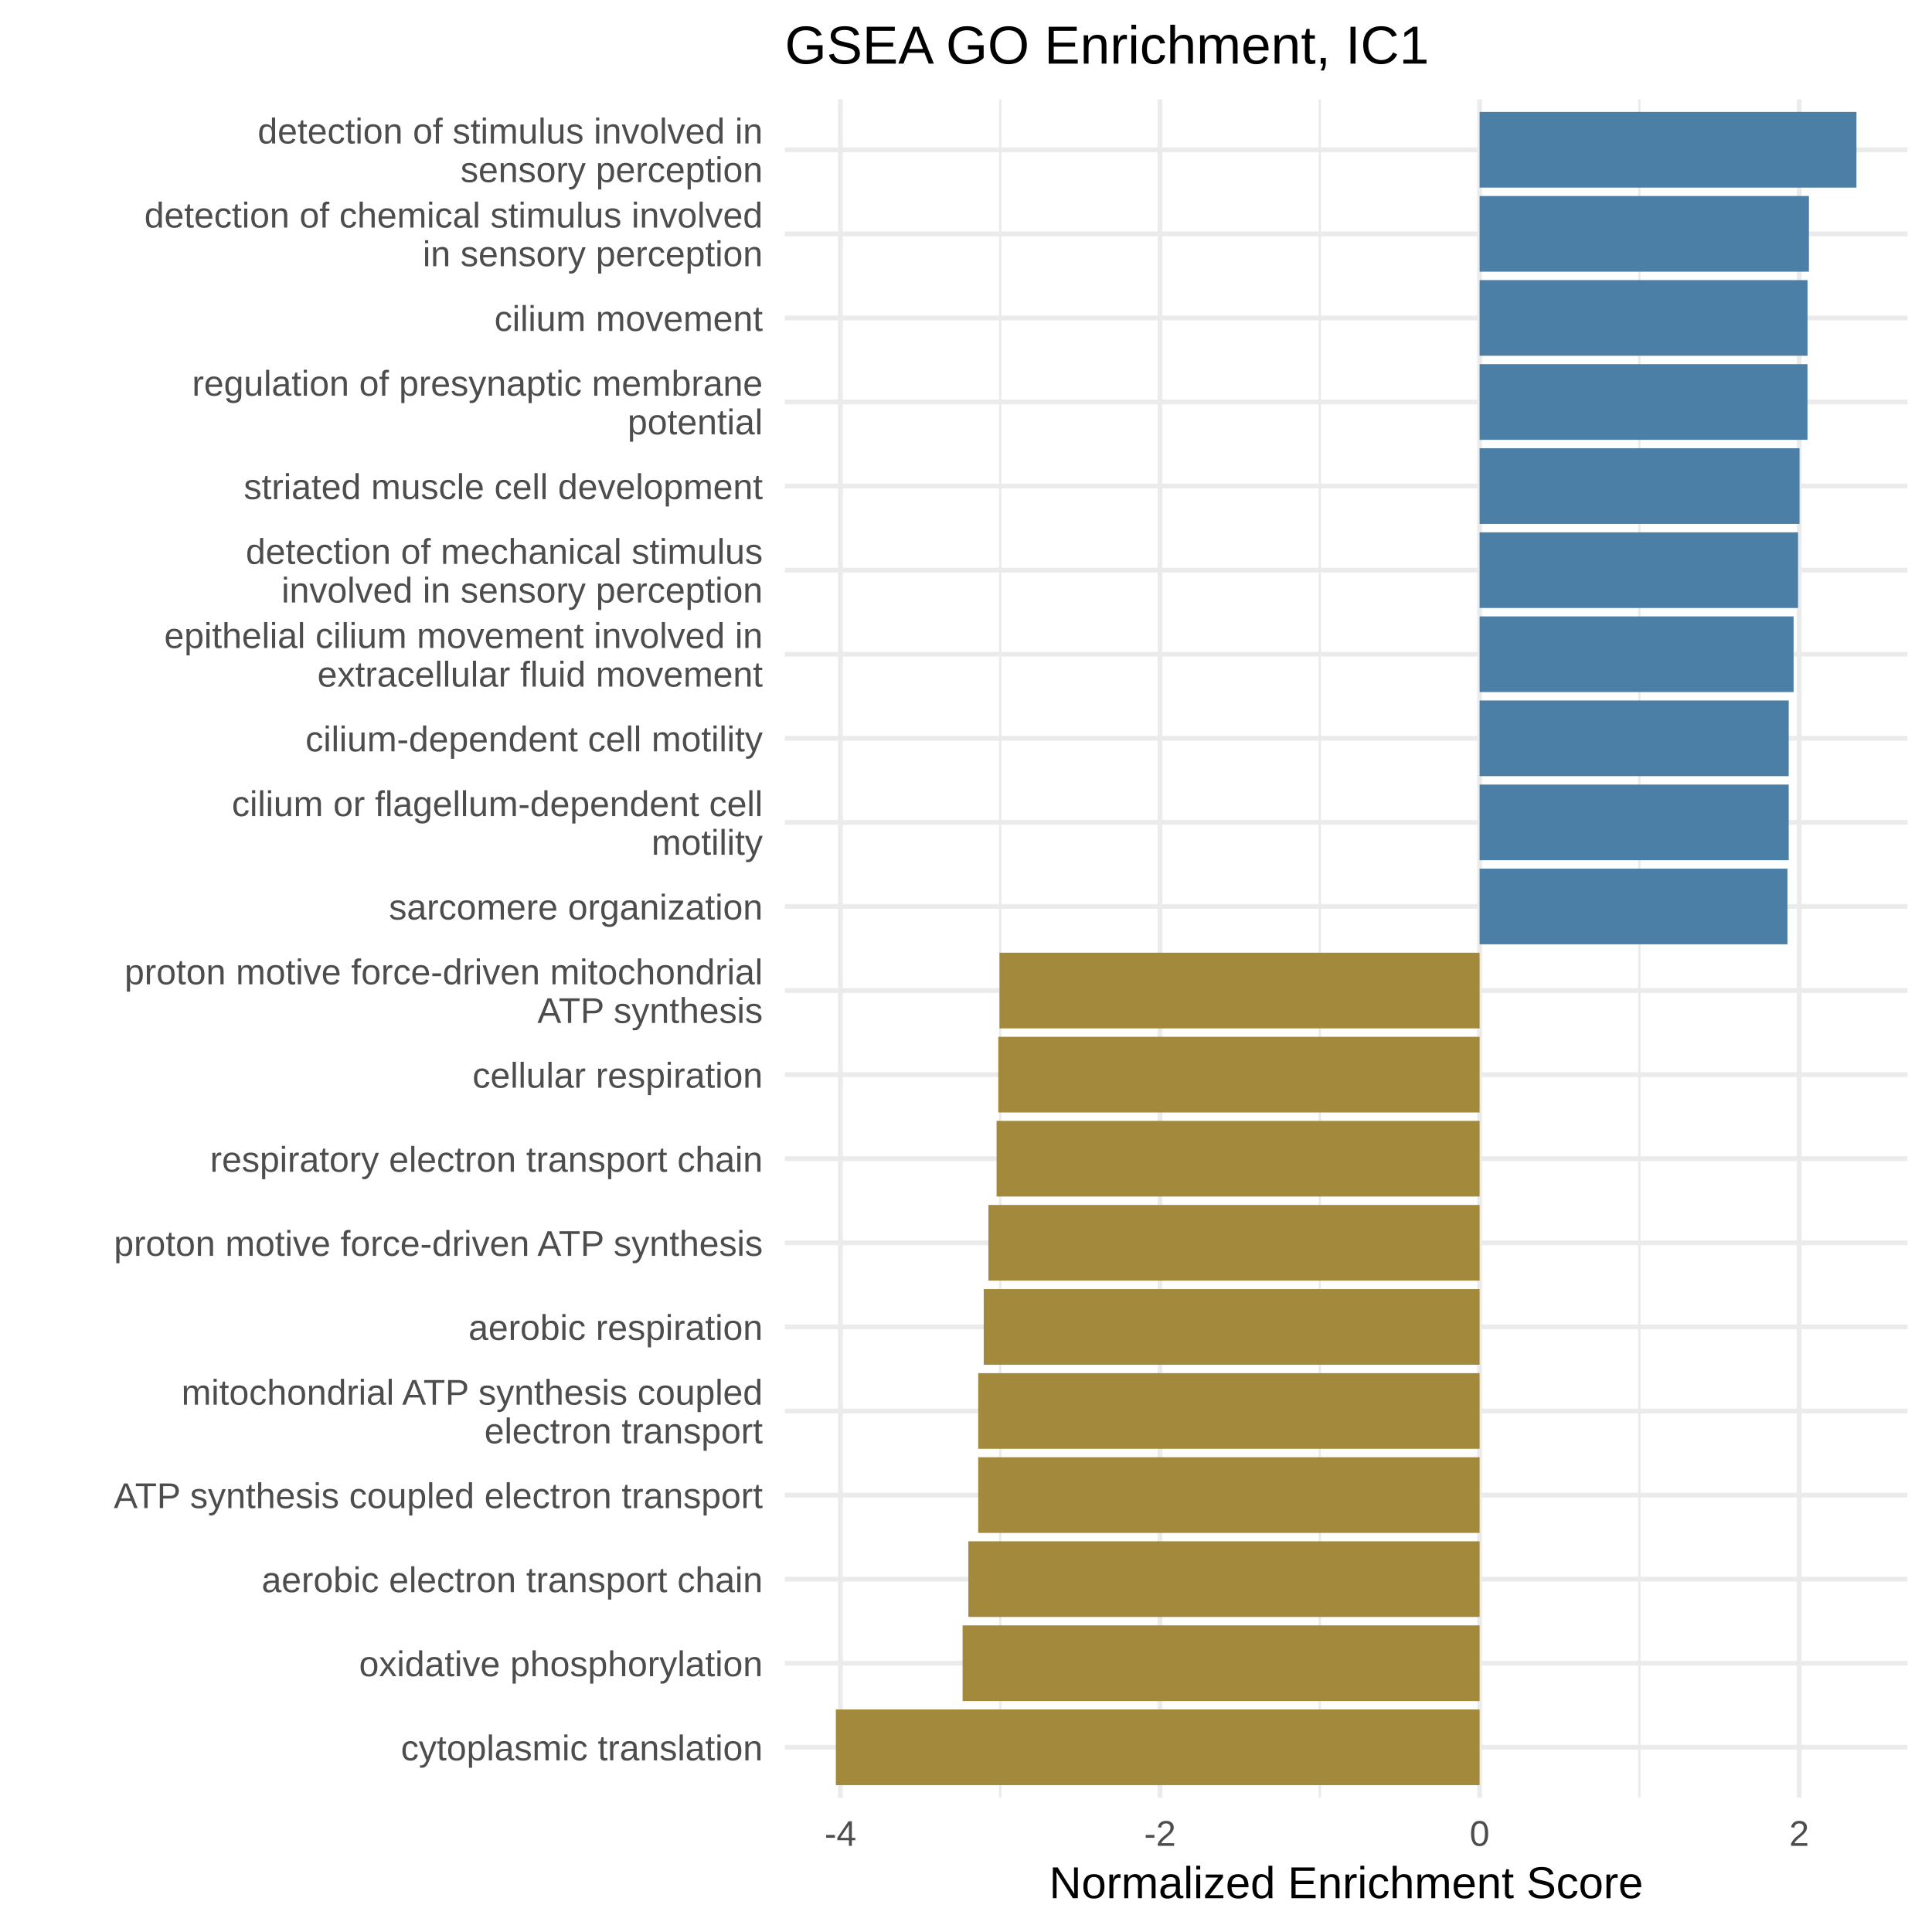
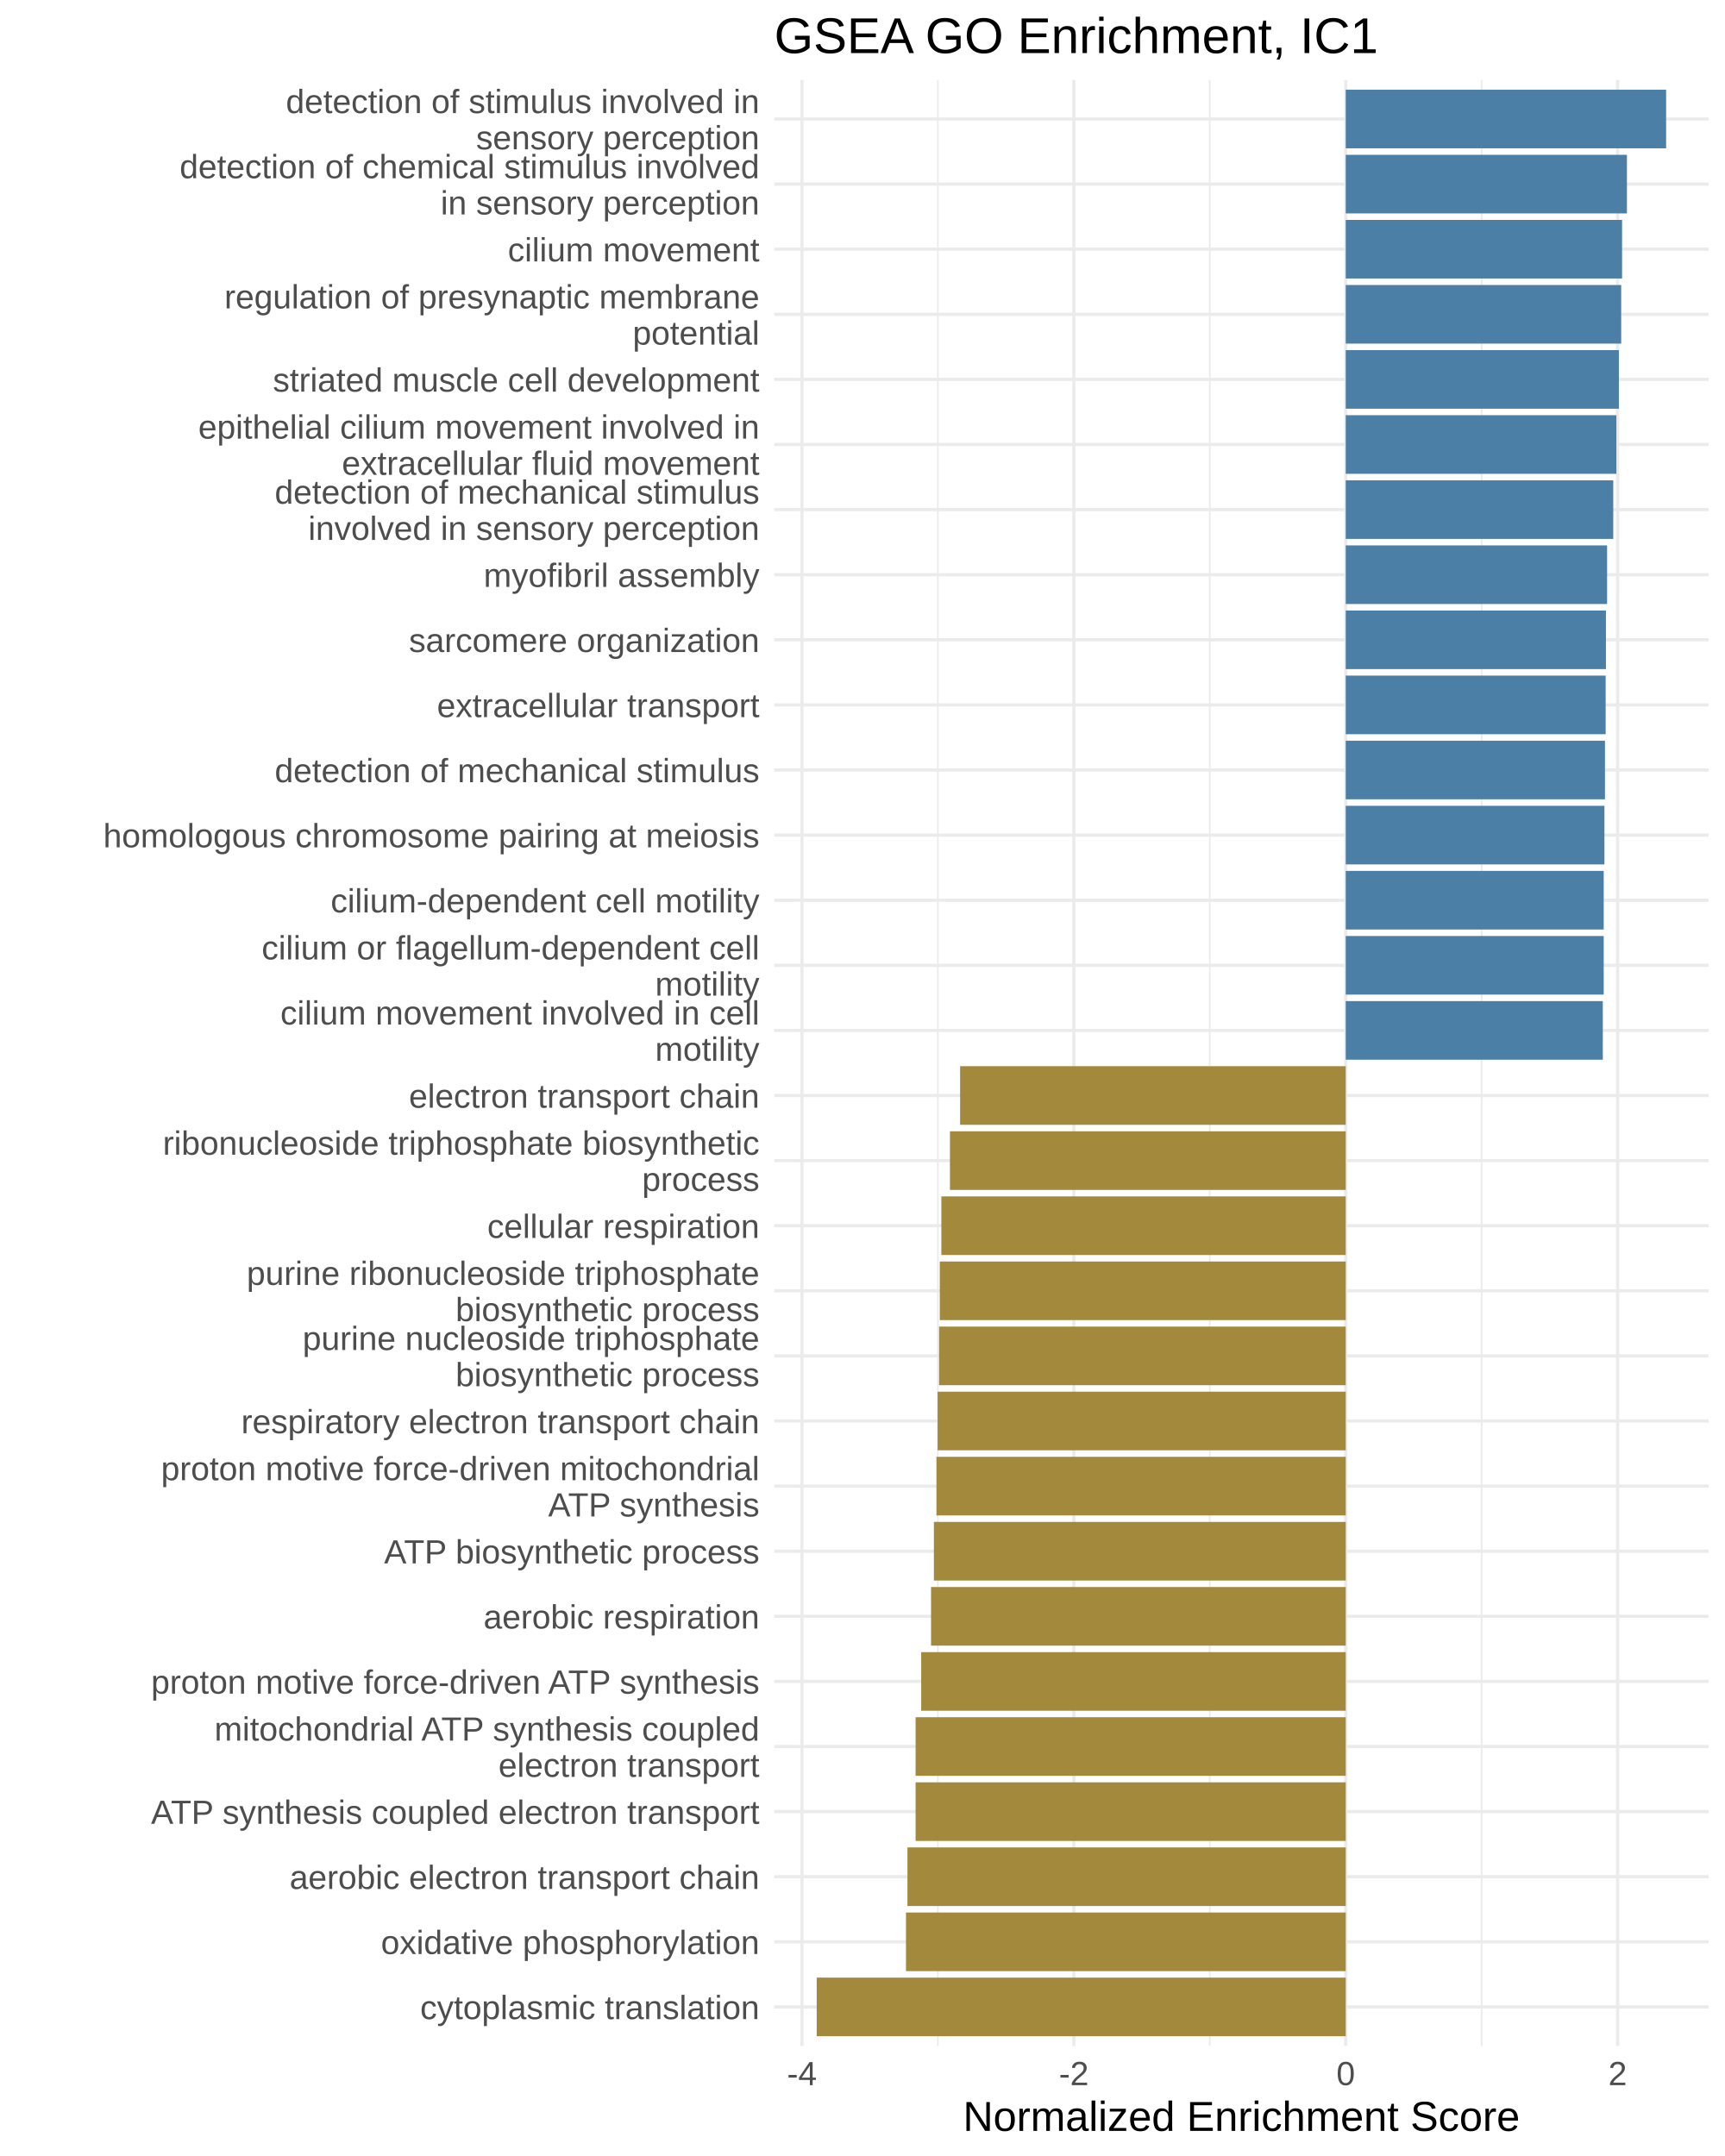
- <svg xmlns="http://www.w3.org/2000/svg" class="svglite" width="432.00pt" height="432.00pt" viewBox="0 0 432.00 432.00">
+ <svg xmlns="http://www.w3.org/2000/svg" class="svglite" width="576.00pt" height="720.00pt" viewBox="0 0 576.00 720.00">
  <defs>
    <style type="text/css">
    .svglite line, .svglite polyline, .svglite polygon, .svglite path, .svglite rect, .svglite circle {
      fill: none;
      stroke: #000000;
      stroke-linecap: round;
      stroke-linejoin: round;
      stroke-miterlimit: 10.00;
    }
    .svglite text {
      white-space: pre;
    }
  </style>
  </defs>
  <rect width="100%" height="100%" style="stroke: none; fill: none;" />
  <defs>
-     <clipPath id="cpMC4wMHw0MzIuMDB8MC4wMHw0MzIuMDA=">
-       <rect x="0.00" y="0.00" width="432.00" height="432.00" />
+     <clipPath id="cpMC4wMHw1NzYuMDB8MC4wMHw3MjAuMDA=">
+       <rect x="0.00" y="0.00" width="576.00" height="720.00" />
    </clipPath>
  </defs>
-   <g clip-path="url(#cpMC4wMHw0MzIuMDB8MC4wMHw0MzIuMDA=)">
+   <g clip-path="url(#cpMC4wMHw1NzYuMDB8MC4wMHw3MjAuMDA=)">
</g>
  <defs>
-     <clipPath id="cpMTc1LjQ5fDQyNi41MnwyMi4yMXw0MDEuOTg=">
-       <rect x="175.49" y="22.21" width="251.03" height="379.77" />
+     <clipPath id="cpMjU4LjUzfDU3MC41MnwyNi43MHw2ODMuMjU=">
+       <rect x="258.53" y="26.70" width="311.99" height="656.56" />
    </clipPath>
  </defs>
-   <g clip-path="url(#cpMTc1LjQ5fDQyNi41MnwyMi4yMXw0MDEuOTg=)">
-     <polyline points="223.65,401.98 223.65,22.21 " style="stroke-width: 0.53; stroke: #EBEBEB; stroke-linecap: butt;" />
-     <polyline points="295.11,401.98 295.11,22.21 " style="stroke-width: 0.53; stroke: #EBEBEB; stroke-linecap: butt;" />
-     <polyline points="366.57,401.98 366.57,22.21 " style="stroke-width: 0.53; stroke: #EBEBEB; stroke-linecap: butt;" />
-     <polyline points="175.49,390.70 426.52,390.70 " style="stroke-width: 1.07; stroke: #EBEBEB; stroke-linecap: butt;" />
-     <polyline points="175.49,371.90 426.52,371.90 " style="stroke-width: 1.07; stroke: #EBEBEB; stroke-linecap: butt;" />
-     <polyline points="175.49,353.10 426.52,353.10 " style="stroke-width: 1.07; stroke: #EBEBEB; stroke-linecap: butt;" />
-     <polyline points="175.49,334.30 426.52,334.30 " style="stroke-width: 1.07; stroke: #EBEBEB; stroke-linecap: butt;" />
-     <polyline points="175.49,315.50 426.52,315.50 " style="stroke-width: 1.07; stroke: #EBEBEB; stroke-linecap: butt;" />
-     <polyline points="175.49,296.70 426.52,296.70 " style="stroke-width: 1.07; stroke: #EBEBEB; stroke-linecap: butt;" />
-     <polyline points="175.49,277.90 426.52,277.90 " style="stroke-width: 1.07; stroke: #EBEBEB; stroke-linecap: butt;" />
-     <polyline points="175.49,259.09 426.52,259.09 " style="stroke-width: 1.07; stroke: #EBEBEB; stroke-linecap: butt;" />
-     <polyline points="175.49,240.29 426.52,240.29 " style="stroke-width: 1.07; stroke: #EBEBEB; stroke-linecap: butt;" />
-     <polyline points="175.49,221.49 426.52,221.49 " style="stroke-width: 1.07; stroke: #EBEBEB; stroke-linecap: butt;" />
-     <polyline points="175.49,202.69 426.52,202.69 " style="stroke-width: 1.07; stroke: #EBEBEB; stroke-linecap: butt;" />
-     <polyline points="175.49,183.89 426.52,183.89 " style="stroke-width: 1.07; stroke: #EBEBEB; stroke-linecap: butt;" />
-     <polyline points="175.49,165.09 426.52,165.09 " style="stroke-width: 1.07; stroke: #EBEBEB; stroke-linecap: butt;" />
-     <polyline points="175.49,146.29 426.52,146.29 " style="stroke-width: 1.07; stroke: #EBEBEB; stroke-linecap: butt;" />
-     <polyline points="175.49,127.49 426.52,127.49 " style="stroke-width: 1.07; stroke: #EBEBEB; stroke-linecap: butt;" />
-     <polyline points="175.49,108.69 426.52,108.69 " style="stroke-width: 1.07; stroke: #EBEBEB; stroke-linecap: butt;" />
-     <polyline points="175.49,89.89 426.52,89.89 " style="stroke-width: 1.07; stroke: #EBEBEB; stroke-linecap: butt;" />
-     <polyline points="175.49,71.09 426.52,71.09 " style="stroke-width: 1.07; stroke: #EBEBEB; stroke-linecap: butt;" />
-     <polyline points="175.49,52.29 426.52,52.29 " style="stroke-width: 1.07; stroke: #EBEBEB; stroke-linecap: butt;" />
-     <polyline points="175.49,33.49 426.52,33.49 " style="stroke-width: 1.07; stroke: #EBEBEB; stroke-linecap: butt;" />
-     <polyline points="187.93,401.98 187.93,22.21 " style="stroke-width: 1.07; stroke: #EBEBEB; stroke-linecap: butt;" />
-     <polyline points="259.38,401.98 259.38,22.21 " style="stroke-width: 1.07; stroke: #EBEBEB; stroke-linecap: butt;" />
-     <polyline points="330.84,401.98 330.84,22.21 " style="stroke-width: 1.07; stroke: #EBEBEB; stroke-linecap: butt;" />
-     <polyline points="402.30,401.98 402.30,22.21 " style="stroke-width: 1.07; stroke: #EBEBEB; stroke-linecap: butt;" />
-     <rect x="330.84" y="25.03" width="84.27" height="16.92" style="stroke-width: 1.07; stroke: none; stroke-linecap: butt; stroke-linejoin: miter; fill: #4C7FA5;" />
-     <rect x="330.84" y="43.83" width="73.64" height="16.92" style="stroke-width: 1.07; stroke: none; stroke-linecap: butt; stroke-linejoin: miter; fill: #4C7FA5;" />
-     <rect x="330.84" y="62.63" width="73.33" height="16.92" style="stroke-width: 1.07; stroke: none; stroke-linecap: butt; stroke-linejoin: miter; fill: #4C7FA5;" />
-     <rect x="330.84" y="81.43" width="73.32" height="16.92" style="stroke-width: 1.07; stroke: none; stroke-linecap: butt; stroke-linejoin: miter; fill: #4C7FA5;" />
-     <rect x="330.84" y="100.23" width="71.54" height="16.92" style="stroke-width: 1.07; stroke: none; stroke-linecap: butt; stroke-linejoin: miter; fill: #4C7FA5;" />
-     <rect x="330.84" y="119.03" width="71.21" height="16.92" style="stroke-width: 1.07; stroke: none; stroke-linecap: butt; stroke-linejoin: miter; fill: #4C7FA5;" />
-     <rect x="330.84" y="137.83" width="70.21" height="16.92" style="stroke-width: 1.07; stroke: none; stroke-linecap: butt; stroke-linejoin: miter; fill: #4C7FA5;" />
-     <rect x="330.84" y="175.43" width="69.12" height="16.92" style="stroke-width: 1.07; stroke: none; stroke-linecap: butt; stroke-linejoin: miter; fill: #4C7FA5;" />
-     <rect x="330.84" y="156.63" width="69.12" height="16.92" style="stroke-width: 1.07; stroke: none; stroke-linecap: butt; stroke-linejoin: miter; fill: #4C7FA5;" />
-     <rect x="330.84" y="194.23" width="68.84" height="16.92" style="stroke-width: 1.07; stroke: none; stroke-linecap: butt; stroke-linejoin: miter; fill: #4C7FA5;" />
-     <rect x="186.90" y="382.24" width="143.94" height="16.92" style="stroke-width: 1.07; stroke: none; stroke-linecap: butt; stroke-linejoin: miter; fill: #A2893C;" />
-     <rect x="215.24" y="363.44" width="115.60" height="16.92" style="stroke-width: 1.07; stroke: none; stroke-linecap: butt; stroke-linejoin: miter; fill: #A2893C;" />
-     <rect x="216.53" y="344.64" width="114.31" height="16.92" style="stroke-width: 1.07; stroke: none; stroke-linecap: butt; stroke-linejoin: miter; fill: #A2893C;" />
-     <rect x="218.73" y="325.84" width="112.11" height="16.92" style="stroke-width: 1.07; stroke: none; stroke-linecap: butt; stroke-linejoin: miter; fill: #A2893C;" />
-     <rect x="218.73" y="307.04" width="112.11" height="16.92" style="stroke-width: 1.07; stroke: none; stroke-linecap: butt; stroke-linejoin: miter; fill: #A2893C;" />
-     <rect x="219.96" y="288.24" width="110.88" height="16.92" style="stroke-width: 1.07; stroke: none; stroke-linecap: butt; stroke-linejoin: miter; fill: #A2893C;" />
-     <rect x="221.01" y="269.43" width="109.83" height="16.92" style="stroke-width: 1.07; stroke: none; stroke-linecap: butt; stroke-linejoin: miter; fill: #A2893C;" />
-     <rect x="222.84" y="250.63" width="108.00" height="16.92" style="stroke-width: 1.07; stroke: none; stroke-linecap: butt; stroke-linejoin: miter; fill: #A2893C;" />
-     <rect x="223.22" y="231.83" width="107.62" height="16.92" style="stroke-width: 1.07; stroke: none; stroke-linecap: butt; stroke-linejoin: miter; fill: #A2893C;" />
-     <rect x="223.49" y="213.03" width="107.35" height="16.92" style="stroke-width: 1.07; stroke: none; stroke-linecap: butt; stroke-linejoin: miter; fill: #A2893C;" />
+   <g clip-path="url(#cpMjU4LjUzfDU3MC41MnwyNi43MHw2ODMuMjU=)">
+     <polyline points="313.17,683.25 313.17,26.70 " style="stroke-width: 0.53; stroke: #EBEBEB; stroke-linecap: butt;" />
+     <polyline points="403.96,683.25 403.96,26.70 " style="stroke-width: 0.53; stroke: #EBEBEB; stroke-linecap: butt;" />
+     <polyline points="494.75,683.25 494.75,26.70 " style="stroke-width: 0.53; stroke: #EBEBEB; stroke-linecap: butt;" />
+     <polyline points="258.53,670.21 570.52,670.21 " style="stroke-width: 1.07; stroke: #EBEBEB; stroke-linecap: butt;" />
+     <polyline points="258.53,648.47 570.52,648.47 " style="stroke-width: 1.07; stroke: #EBEBEB; stroke-linecap: butt;" />
+     <polyline points="258.53,626.73 570.52,626.73 " style="stroke-width: 1.07; stroke: #EBEBEB; stroke-linecap: butt;" />
+     <polyline points="258.53,604.99 570.52,604.99 " style="stroke-width: 1.07; stroke: #EBEBEB; stroke-linecap: butt;" />
+     <polyline points="258.53,583.25 570.52,583.25 " style="stroke-width: 1.07; stroke: #EBEBEB; stroke-linecap: butt;" />
+     <polyline points="258.53,561.51 570.52,561.51 " style="stroke-width: 1.07; stroke: #EBEBEB; stroke-linecap: butt;" />
+     <polyline points="258.53,539.77 570.52,539.77 " style="stroke-width: 1.07; stroke: #EBEBEB; stroke-linecap: butt;" />
+     <polyline points="258.53,518.03 570.52,518.03 " style="stroke-width: 1.07; stroke: #EBEBEB; stroke-linecap: butt;" />
+     <polyline points="258.53,496.29 570.52,496.29 " style="stroke-width: 1.07; stroke: #EBEBEB; stroke-linecap: butt;" />
+     <polyline points="258.53,474.55 570.52,474.55 " style="stroke-width: 1.07; stroke: #EBEBEB; stroke-linecap: butt;" />
+     <polyline points="258.53,452.81 570.52,452.81 " style="stroke-width: 1.07; stroke: #EBEBEB; stroke-linecap: butt;" />
+     <polyline points="258.53,431.07 570.52,431.07 " style="stroke-width: 1.07; stroke: #EBEBEB; stroke-linecap: butt;" />
+     <polyline points="258.53,409.33 570.52,409.33 " style="stroke-width: 1.07; stroke: #EBEBEB; stroke-linecap: butt;" />
+     <polyline points="258.53,387.59 570.52,387.59 " style="stroke-width: 1.07; stroke: #EBEBEB; stroke-linecap: butt;" />
+     <polyline points="258.53,365.85 570.52,365.85 " style="stroke-width: 1.07; stroke: #EBEBEB; stroke-linecap: butt;" />
+     <polyline points="258.53,344.11 570.52,344.11 " style="stroke-width: 1.07; stroke: #EBEBEB; stroke-linecap: butt;" />
+     <polyline points="258.53,322.37 570.52,322.37 " style="stroke-width: 1.07; stroke: #EBEBEB; stroke-linecap: butt;" />
+     <polyline points="258.53,300.63 570.52,300.63 " style="stroke-width: 1.07; stroke: #EBEBEB; stroke-linecap: butt;" />
+     <polyline points="258.53,278.89 570.52,278.89 " style="stroke-width: 1.07; stroke: #EBEBEB; stroke-linecap: butt;" />
+     <polyline points="258.53,257.15 570.52,257.15 " style="stroke-width: 1.07; stroke: #EBEBEB; stroke-linecap: butt;" />
+     <polyline points="258.53,235.40 570.52,235.40 " style="stroke-width: 1.07; stroke: #EBEBEB; stroke-linecap: butt;" />
+     <polyline points="258.53,213.66 570.52,213.66 " style="stroke-width: 1.07; stroke: #EBEBEB; stroke-linecap: butt;" />
+     <polyline points="258.53,191.92 570.52,191.92 " style="stroke-width: 1.07; stroke: #EBEBEB; stroke-linecap: butt;" />
+     <polyline points="258.53,170.18 570.52,170.18 " style="stroke-width: 1.07; stroke: #EBEBEB; stroke-linecap: butt;" />
+     <polyline points="258.53,148.44 570.52,148.44 " style="stroke-width: 1.07; stroke: #EBEBEB; stroke-linecap: butt;" />
+     <polyline points="258.53,126.70 570.52,126.70 " style="stroke-width: 1.07; stroke: #EBEBEB; stroke-linecap: butt;" />
+     <polyline points="258.53,104.96 570.52,104.96 " style="stroke-width: 1.07; stroke: #EBEBEB; stroke-linecap: butt;" />
+     <polyline points="258.53,83.22 570.52,83.22 " style="stroke-width: 1.07; stroke: #EBEBEB; stroke-linecap: butt;" />
+     <polyline points="258.53,61.48 570.52,61.48 " style="stroke-width: 1.07; stroke: #EBEBEB; stroke-linecap: butt;" />
+     <polyline points="258.53,39.74 570.52,39.74 " style="stroke-width: 1.07; stroke: #EBEBEB; stroke-linecap: butt;" />
+     <polyline points="267.78,683.25 267.78,26.70 " style="stroke-width: 1.07; stroke: #EBEBEB; stroke-linecap: butt;" />
+     <polyline points="358.57,683.25 358.57,26.70 " style="stroke-width: 1.07; stroke: #EBEBEB; stroke-linecap: butt;" />
+     <polyline points="449.36,683.25 449.36,26.70 " style="stroke-width: 1.07; stroke: #EBEBEB; stroke-linecap: butt;" />
+     <polyline points="540.15,683.25 540.15,26.70 " style="stroke-width: 1.07; stroke: #EBEBEB; stroke-linecap: butt;" />
+     <rect x="449.36" y="29.96" width="106.98" height="19.57" style="stroke-width: 1.07; stroke: none; stroke-linecap: butt; stroke-linejoin: miter; fill: #4C7FA5;" />
+     <rect x="449.36" y="51.70" width="93.89" height="19.57" style="stroke-width: 1.07; stroke: none; stroke-linecap: butt; stroke-linejoin: miter; fill: #4C7FA5;" />
+     <rect x="449.36" y="73.44" width="92.27" height="19.57" style="stroke-width: 1.07; stroke: none; stroke-linecap: butt; stroke-linejoin: miter; fill: #4C7FA5;" />
+     <rect x="449.36" y="95.18" width="91.98" height="19.57" style="stroke-width: 1.07; stroke: none; stroke-linecap: butt; stroke-linejoin: miter; fill: #4C7FA5;" />
+     <rect x="449.36" y="116.92" width="91.20" height="19.57" style="stroke-width: 1.07; stroke: none; stroke-linecap: butt; stroke-linejoin: miter; fill: #4C7FA5;" />
+     <rect x="449.36" y="138.66" width="90.37" height="19.57" style="stroke-width: 1.07; stroke: none; stroke-linecap: butt; stroke-linejoin: miter; fill: #4C7FA5;" />
+     <rect x="449.36" y="160.40" width="89.33" height="19.57" style="stroke-width: 1.07; stroke: none; stroke-linecap: butt; stroke-linejoin: miter; fill: #4C7FA5;" />
+     <rect x="449.36" y="182.14" width="87.27" height="19.57" style="stroke-width: 1.07; stroke: none; stroke-linecap: butt; stroke-linejoin: miter; fill: #4C7FA5;" />
+     <rect x="449.36" y="203.88" width="86.88" height="19.57" style="stroke-width: 1.07; stroke: none; stroke-linecap: butt; stroke-linejoin: miter; fill: #4C7FA5;" />
+     <rect x="449.36" y="225.62" width="86.79" height="19.57" style="stroke-width: 1.07; stroke: none; stroke-linecap: butt; stroke-linejoin: miter; fill: #4C7FA5;" />
+     <rect x="449.36" y="247.36" width="86.56" height="19.57" style="stroke-width: 1.07; stroke: none; stroke-linecap: butt; stroke-linejoin: miter; fill: #4C7FA5;" />
+     <rect x="449.36" y="269.10" width="86.38" height="19.57" style="stroke-width: 1.07; stroke: none; stroke-linecap: butt; stroke-linejoin: miter; fill: #4C7FA5;" />
+     <rect x="449.36" y="312.58" width="86.14" height="19.57" style="stroke-width: 1.07; stroke: none; stroke-linecap: butt; stroke-linejoin: miter; fill: #4C7FA5;" />
+     <rect x="449.36" y="290.84" width="86.14" height="19.57" style="stroke-width: 1.07; stroke: none; stroke-linecap: butt; stroke-linejoin: miter; fill: #4C7FA5;" />
+     <rect x="449.36" y="334.32" width="85.84" height="19.57" style="stroke-width: 1.07; stroke: none; stroke-linecap: butt; stroke-linejoin: miter; fill: #4C7FA5;" />
+     <rect x="272.71" y="660.43" width="176.65" height="19.57" style="stroke-width: 1.07; stroke: none; stroke-linecap: butt; stroke-linejoin: miter; fill: #A2893C;" />
+     <rect x="302.52" y="638.69" width="146.84" height="19.57" style="stroke-width: 1.07; stroke: none; stroke-linecap: butt; stroke-linejoin: miter; fill: #A2893C;" />
+     <rect x="303.01" y="616.95" width="146.35" height="19.57" style="stroke-width: 1.07; stroke: none; stroke-linecap: butt; stroke-linejoin: miter; fill: #A2893C;" />
+     <rect x="305.73" y="595.21" width="143.63" height="19.57" style="stroke-width: 1.07; stroke: none; stroke-linecap: butt; stroke-linejoin: miter; fill: #A2893C;" />
+     <rect x="305.73" y="573.47" width="143.63" height="19.57" style="stroke-width: 1.07; stroke: none; stroke-linecap: butt; stroke-linejoin: miter; fill: #A2893C;" />
+     <rect x="307.60" y="551.73" width="141.76" height="19.57" style="stroke-width: 1.07; stroke: none; stroke-linecap: butt; stroke-linejoin: miter; fill: #A2893C;" />
+     <rect x="310.89" y="529.99" width="138.47" height="19.57" style="stroke-width: 1.07; stroke: none; stroke-linecap: butt; stroke-linejoin: miter; fill: #A2893C;" />
+     <rect x="311.84" y="508.25" width="137.52" height="19.57" style="stroke-width: 1.07; stroke: none; stroke-linecap: butt; stroke-linejoin: miter; fill: #A2893C;" />
+     <rect x="312.69" y="486.51" width="136.67" height="19.57" style="stroke-width: 1.07; stroke: none; stroke-linecap: butt; stroke-linejoin: miter; fill: #A2893C;" />
+     <rect x="313.08" y="464.76" width="136.28" height="19.57" style="stroke-width: 1.07; stroke: none; stroke-linecap: butt; stroke-linejoin: miter; fill: #A2893C;" />
+     <rect x="313.56" y="443.02" width="135.79" height="19.57" style="stroke-width: 1.07; stroke: none; stroke-linecap: butt; stroke-linejoin: miter; fill: #A2893C;" />
+     <rect x="313.81" y="421.28" width="135.55" height="19.57" style="stroke-width: 1.07; stroke: none; stroke-linecap: butt; stroke-linejoin: miter; fill: #A2893C;" />
+     <rect x="314.33" y="399.54" width="135.02" height="19.57" style="stroke-width: 1.07; stroke: none; stroke-linecap: butt; stroke-linejoin: miter; fill: #A2893C;" />
+     <rect x="317.20" y="377.80" width="132.16" height="19.57" style="stroke-width: 1.07; stroke: none; stroke-linecap: butt; stroke-linejoin: miter; fill: #A2893C;" />
+     <rect x="320.59" y="356.06" width="128.76" height="19.57" style="stroke-width: 1.07; stroke: none; stroke-linecap: butt; stroke-linejoin: miter; fill: #A2893C;" />
  </g>
-   <g clip-path="url(#cpMC4wMHw0MzIuMDB8MC4wMHw0MzIuMDA=)">
-     <text x="170.56" y="393.62" text-anchor="end" style="font-size: 8.00px;fill: #4D4D4D; font-family: &quot;Arimo&quot;;" textLength="93.52px" lengthAdjust="spacingAndGlyphs">cytoplasmic translation</text>
-     <text x="170.56" y="374.81" text-anchor="end" style="font-size: 8.00px;fill: #4D4D4D; font-family: &quot;Arimo&quot;;" textLength="103.87px" lengthAdjust="spacingAndGlyphs">oxidative phosphorylation</text>
-     <text x="170.56" y="356.01" text-anchor="end" style="font-size: 8.00px;fill: #4D4D4D; font-family: &quot;Arimo&quot;;" textLength="128.50px" lengthAdjust="spacingAndGlyphs">aerobic electron transport chain</text>
-     <text x="170.56" y="337.21" text-anchor="end" style="font-size: 8.00px;fill: #4D4D4D; font-family: &quot;Arimo&quot;;" textLength="163.73px" lengthAdjust="spacingAndGlyphs">ATP synthesis coupled electron transport</text>
-     <text x="170.56" y="314.09" text-anchor="end" style="font-size: 8.00px;fill: #4D4D4D; font-family: &quot;Arimo&quot;;" textLength="146.72px" lengthAdjust="spacingAndGlyphs">mitochondrial ATP synthesis coupled</text>
-     <text x="170.56" y="322.73" text-anchor="end" style="font-size: 8.00px;fill: #4D4D4D; font-family: &quot;Arimo&quot;;" textLength="72.21px" lengthAdjust="spacingAndGlyphs">electron transport</text>
-     <text x="170.56" y="299.61" text-anchor="end" style="font-size: 8.00px;fill: #4D4D4D; font-family: &quot;Arimo&quot;;" textLength="75.12px" lengthAdjust="spacingAndGlyphs">aerobic respiration</text>
-     <text x="170.56" y="280.81" text-anchor="end" style="font-size: 8.00px;fill: #4D4D4D; font-family: &quot;Arimo&quot;;" textLength="164.65px" lengthAdjust="spacingAndGlyphs">proton motive force-driven ATP synthesis</text>
-     <text x="170.56" y="262.01" text-anchor="end" style="font-size: 8.00px;fill: #4D4D4D; font-family: &quot;Arimo&quot;;" textLength="142.72px" lengthAdjust="spacingAndGlyphs">respiratory electron transport chain</text>
-     <text x="170.56" y="243.21" text-anchor="end" style="font-size: 8.00px;fill: #4D4D4D; font-family: &quot;Arimo&quot;;" textLength="74.84px" lengthAdjust="spacingAndGlyphs">cellular respiration</text>
-     <text x="170.56" y="220.09" text-anchor="end" style="font-size: 8.00px;fill: #4D4D4D; font-family: &quot;Arimo&quot;;" textLength="165.08px" lengthAdjust="spacingAndGlyphs">proton motive force-driven mitochondrial</text>
-     <text x="170.56" y="228.73" text-anchor="end" style="font-size: 8.00px;fill: #4D4D4D; font-family: &quot;Arimo&quot;;" textLength="54.77px" lengthAdjust="spacingAndGlyphs">ATP synthesis</text>
-     <text x="170.56" y="205.61" text-anchor="end" style="font-size: 8.00px;fill: #4D4D4D; font-family: &quot;Arimo&quot;;" textLength="94.53px" lengthAdjust="spacingAndGlyphs">sarcomere organization</text>
-     <text x="170.56" y="182.49" text-anchor="end" style="font-size: 8.00px;fill: #4D4D4D; font-family: &quot;Arimo&quot;;" textLength="136.94px" lengthAdjust="spacingAndGlyphs">cilium or flagellum-dependent cell</text>
-     <text x="170.56" y="191.13" text-anchor="end" style="font-size: 8.00px;fill: #4D4D4D; font-family: &quot;Arimo&quot;;" textLength="30.37px" lengthAdjust="spacingAndGlyphs">motility</text>
-     <text x="170.56" y="168.01" text-anchor="end" style="font-size: 8.00px;fill: #4D4D4D; font-family: &quot;Arimo&quot;;" textLength="119.33px" lengthAdjust="spacingAndGlyphs">cilium-dependent cell motility</text>
-     <text x="170.56" y="144.89" text-anchor="end" style="font-size: 8.00px;fill: #4D4D4D; font-family: &quot;Arimo&quot;;" textLength="155.47px" lengthAdjust="spacingAndGlyphs">epithelial cilium movement involved in</text>
-     <text x="170.56" y="153.53" text-anchor="end" style="font-size: 8.00px;fill: #4D4D4D; font-family: &quot;Arimo&quot;;" textLength="115.86px" lengthAdjust="spacingAndGlyphs">extracellular fluid movement</text>
-     <text x="170.56" y="126.09" text-anchor="end" style="font-size: 8.00px;fill: #4D4D4D; font-family: &quot;Arimo&quot;;" textLength="132.89px" lengthAdjust="spacingAndGlyphs">detection of mechanical stimulus</text>
-     <text x="170.56" y="134.73" text-anchor="end" style="font-size: 8.00px;fill: #4D4D4D; font-family: &quot;Arimo&quot;;" textLength="122.89px" lengthAdjust="spacingAndGlyphs">involved in sensory perception</text>
-     <text x="170.56" y="111.60" text-anchor="end" style="font-size: 8.00px;fill: #4D4D4D; font-family: &quot;Arimo&quot;;" textLength="133.62px" lengthAdjust="spacingAndGlyphs">striated muscle cell development</text>
-     <text x="170.56" y="88.48" text-anchor="end" style="font-size: 8.00px;fill: #4D4D4D; font-family: &quot;Arimo&quot;;" textLength="146.58px" lengthAdjust="spacingAndGlyphs">regulation of presynaptic membrane</text>
-     <text x="170.56" y="97.12" text-anchor="end" style="font-size: 8.00px;fill: #4D4D4D; font-family: &quot;Arimo&quot;;" textLength="35.60px" lengthAdjust="spacingAndGlyphs">potential</text>
-     <text x="170.56" y="74.00" text-anchor="end" style="font-size: 8.00px;fill: #4D4D4D; font-family: &quot;Arimo&quot;;" textLength="69.74px" lengthAdjust="spacingAndGlyphs">cilium movement</text>
-     <text x="170.56" y="50.88" text-anchor="end" style="font-size: 8.00px;fill: #4D4D4D; font-family: &quot;Arimo&quot;;" textLength="159.34px" lengthAdjust="spacingAndGlyphs">detection of chemical stimulus involved</text>
-     <text x="170.56" y="59.52" text-anchor="end" style="font-size: 8.00px;fill: #4D4D4D; font-family: &quot;Arimo&quot;;" textLength="86.47px" lengthAdjust="spacingAndGlyphs">in sensory perception</text>
-     <text x="170.56" y="32.08" text-anchor="end" style="font-size: 8.00px;fill: #4D4D4D; font-family: &quot;Arimo&quot;;" textLength="130.69px" lengthAdjust="spacingAndGlyphs">detection of stimulus involved in</text>
-     <text x="170.56" y="40.72" text-anchor="end" style="font-size: 8.00px;fill: #4D4D4D; font-family: &quot;Arimo&quot;;" textLength="76.64px" lengthAdjust="spacingAndGlyphs">sensory perception</text>
-     <text x="187.93" y="412.74" text-anchor="middle" style="font-size: 8.00px;fill: #4D4D4D; font-family: &quot;Arimo&quot;;" textLength="7.98px" lengthAdjust="spacingAndGlyphs">-4</text>
-     <text x="259.38" y="412.74" text-anchor="middle" style="font-size: 8.00px;fill: #4D4D4D; font-family: &quot;Arimo&quot;;" textLength="7.98px" lengthAdjust="spacingAndGlyphs">-2</text>
-     <text x="330.84" y="412.74" text-anchor="middle" style="font-size: 8.00px;fill: #4D4D4D; font-family: &quot;Arimo&quot;;" textLength="5.09px" lengthAdjust="spacingAndGlyphs">0</text>
-     <text x="402.30" y="412.74" text-anchor="middle" style="font-size: 8.00px;fill: #4D4D4D; font-family: &quot;Arimo&quot;;" textLength="5.09px" lengthAdjust="spacingAndGlyphs">2</text>
-     <text x="301.01" y="424.44" text-anchor="middle" style="font-size: 10.00px; font-family: &quot;Arimo&quot;;" textLength="148.64px" lengthAdjust="spacingAndGlyphs">Normalized Enrichment Score</text>
-     <text x="175.49" y="14.23" style="font-size: 12.00px; font-family: &quot;Arimo&quot;;" textLength="155.35px" lengthAdjust="spacingAndGlyphs">GSEA GO Enrichment, IC1</text>
+   <g clip-path="url(#cpMC4wMHw1NzYuMDB8MC4wMHw3MjAuMDA=)">
+     <text x="253.60" y="674.29" text-anchor="end" style="font-size: 11.20px;fill: #4D4D4D; font-family: &quot;Arimo&quot;;" textLength="130.78px" lengthAdjust="spacingAndGlyphs">cytoplasmic translation</text>
+     <text x="253.60" y="652.55" text-anchor="end" style="font-size: 11.20px;fill: #4D4D4D; font-family: &quot;Arimo&quot;;" textLength="145.28px" lengthAdjust="spacingAndGlyphs">oxidative phosphorylation</text>
+     <text x="253.60" y="630.81" text-anchor="end" style="font-size: 11.20px;fill: #4D4D4D; font-family: &quot;Arimo&quot;;" textLength="179.67px" lengthAdjust="spacingAndGlyphs">aerobic electron transport chain</text>
+     <text x="253.60" y="609.07" text-anchor="end" style="font-size: 11.20px;fill: #4D4D4D; font-family: &quot;Arimo&quot;;" textLength="228.95px" lengthAdjust="spacingAndGlyphs">ATP synthesis coupled electron transport</text>
+     <text x="253.60" y="581.28" text-anchor="end" style="font-size: 11.20px;fill: #4D4D4D; font-family: &quot;Arimo&quot;;" textLength="205.19px" lengthAdjust="spacingAndGlyphs">mitochondrial ATP synthesis coupled</text>
+     <text x="253.60" y="593.38" text-anchor="end" style="font-size: 11.20px;fill: #4D4D4D; font-family: &quot;Arimo&quot;;" textLength="100.96px" lengthAdjust="spacingAndGlyphs">electron transport</text>
+     <text x="253.60" y="565.59" text-anchor="end" style="font-size: 11.20px;fill: #4D4D4D; font-family: &quot;Arimo&quot;;" textLength="230.27px" lengthAdjust="spacingAndGlyphs">proton motive force-driven ATP synthesis</text>
+     <text x="253.60" y="543.85" text-anchor="end" style="font-size: 11.20px;fill: #4D4D4D; font-family: &quot;Arimo&quot;;" textLength="105.03px" lengthAdjust="spacingAndGlyphs">aerobic respiration</text>
+     <text x="253.60" y="522.11" text-anchor="end" style="font-size: 11.20px;fill: #4D4D4D; font-family: &quot;Arimo&quot;;" textLength="139.08px" lengthAdjust="spacingAndGlyphs">ATP biosynthetic process</text>
+     <text x="253.60" y="494.32" text-anchor="end" style="font-size: 11.20px;fill: #4D4D4D; font-family: &quot;Arimo&quot;;" textLength="230.87px" lengthAdjust="spacingAndGlyphs">proton motive force-driven mitochondrial</text>
+     <text x="253.60" y="506.42" text-anchor="end" style="font-size: 11.20px;fill: #4D4D4D; font-family: &quot;Arimo&quot;;" textLength="76.60px" lengthAdjust="spacingAndGlyphs">ATP synthesis</text>
+     <text x="253.60" y="478.63" text-anchor="end" style="font-size: 11.20px;fill: #4D4D4D; font-family: &quot;Arimo&quot;;" textLength="199.56px" lengthAdjust="spacingAndGlyphs">respiratory electron transport chain</text>
+     <text x="253.60" y="450.84" text-anchor="end" style="font-size: 11.20px;fill: #4D4D4D; font-family: &quot;Arimo&quot;;" textLength="174.37px" lengthAdjust="spacingAndGlyphs">purine nucleoside triphosphate</text>
+     <text x="253.60" y="462.93" text-anchor="end" style="font-size: 11.20px;fill: #4D4D4D; font-family: &quot;Arimo&quot;;" textLength="115.16px" lengthAdjust="spacingAndGlyphs">biosynthetic process</text>
+     <text x="253.60" y="429.10" text-anchor="end" style="font-size: 11.20px;fill: #4D4D4D; font-family: &quot;Arimo&quot;;" textLength="196.03px" lengthAdjust="spacingAndGlyphs">purine ribonucleoside triphosphate</text>
+     <text x="253.60" y="441.19" text-anchor="end" style="font-size: 11.20px;fill: #4D4D4D; font-family: &quot;Arimo&quot;;" textLength="115.16px" lengthAdjust="spacingAndGlyphs">biosynthetic process</text>
+     <text x="253.60" y="413.41" text-anchor="end" style="font-size: 11.20px;fill: #4D4D4D; font-family: &quot;Arimo&quot;;" textLength="104.64px" lengthAdjust="spacingAndGlyphs">cellular respiration</text>
+     <text x="253.60" y="385.62" text-anchor="end" style="font-size: 11.20px;fill: #4D4D4D; font-family: &quot;Arimo&quot;;" textLength="228.76px" lengthAdjust="spacingAndGlyphs">ribonucleoside triphosphate biosynthetic</text>
+     <text x="253.60" y="397.71" text-anchor="end" style="font-size: 11.20px;fill: #4D4D4D; font-family: &quot;Arimo&quot;;" textLength="43.00px" lengthAdjust="spacingAndGlyphs">process</text>
+     <text x="253.60" y="369.93" text-anchor="end" style="font-size: 11.20px;fill: #4D4D4D; font-family: &quot;Arimo&quot;;" textLength="134.81px" lengthAdjust="spacingAndGlyphs">electron transport chain</text>
+     <text x="253.60" y="342.14" text-anchor="end" style="font-size: 11.20px;fill: #4D4D4D; font-family: &quot;Arimo&quot;;" textLength="185.06px" lengthAdjust="spacingAndGlyphs">cilium movement involved in cell</text>
+     <text x="253.60" y="354.23" text-anchor="end" style="font-size: 11.20px;fill: #4D4D4D; font-family: &quot;Arimo&quot;;" textLength="42.47px" lengthAdjust="spacingAndGlyphs">motility</text>
+     <text x="253.60" y="320.40" text-anchor="end" style="font-size: 11.20px;fill: #4D4D4D; font-family: &quot;Arimo&quot;;" textLength="191.50px" lengthAdjust="spacingAndGlyphs">cilium or flagellum-dependent cell</text>
+     <text x="253.60" y="332.49" text-anchor="end" style="font-size: 11.20px;fill: #4D4D4D; font-family: &quot;Arimo&quot;;" textLength="42.47px" lengthAdjust="spacingAndGlyphs">motility</text>
+     <text x="253.60" y="304.70" text-anchor="end" style="font-size: 11.20px;fill: #4D4D4D; font-family: &quot;Arimo&quot;;" textLength="166.87px" lengthAdjust="spacingAndGlyphs">cilium-dependent cell motility</text>
+     <text x="253.60" y="282.96" text-anchor="end" style="font-size: 11.20px;fill: #4D4D4D; font-family: &quot;Arimo&quot;;" textLength="248.12px" lengthAdjust="spacingAndGlyphs">homologous chromosome pairing at meiosis</text>
+     <text x="253.60" y="261.22" text-anchor="end" style="font-size: 11.20px;fill: #4D4D4D; font-family: &quot;Arimo&quot;;" textLength="185.84px" lengthAdjust="spacingAndGlyphs">detection of mechanical stimulus</text>
+     <text x="253.60" y="239.48" text-anchor="end" style="font-size: 11.20px;fill: #4D4D4D; font-family: &quot;Arimo&quot;;" textLength="125.32px" lengthAdjust="spacingAndGlyphs">extracellular transport</text>
+     <text x="253.60" y="217.74" text-anchor="end" style="font-size: 11.20px;fill: #4D4D4D; font-family: &quot;Arimo&quot;;" textLength="132.19px" lengthAdjust="spacingAndGlyphs">sarcomere organization</text>
+     <text x="253.60" y="196.00" text-anchor="end" style="font-size: 11.20px;fill: #4D4D4D; font-family: &quot;Arimo&quot;;" textLength="106.03px" lengthAdjust="spacingAndGlyphs">myofibril assembly</text>
+     <text x="253.60" y="168.21" text-anchor="end" style="font-size: 11.20px;fill: #4D4D4D; font-family: &quot;Arimo&quot;;" textLength="185.84px" lengthAdjust="spacingAndGlyphs">detection of mechanical stimulus</text>
+     <text x="253.60" y="180.31" text-anchor="end" style="font-size: 11.20px;fill: #4D4D4D; font-family: &quot;Arimo&quot;;" textLength="171.88px" lengthAdjust="spacingAndGlyphs">involved in sensory perception</text>
+     <text x="253.60" y="146.47" text-anchor="end" style="font-size: 11.20px;fill: #4D4D4D; font-family: &quot;Arimo&quot;;" textLength="217.45px" lengthAdjust="spacingAndGlyphs">epithelial cilium movement involved in</text>
+     <text x="253.60" y="158.57" text-anchor="end" style="font-size: 11.20px;fill: #4D4D4D; font-family: &quot;Arimo&quot;;" textLength="162.04px" lengthAdjust="spacingAndGlyphs">extracellular fluid movement</text>
+     <text x="253.60" y="130.78" text-anchor="end" style="font-size: 11.20px;fill: #4D4D4D; font-family: &quot;Arimo&quot;;" textLength="186.85px" lengthAdjust="spacingAndGlyphs">striated muscle cell development</text>
+     <text x="253.60" y="102.99" text-anchor="end" style="font-size: 11.20px;fill: #4D4D4D; font-family: &quot;Arimo&quot;;" textLength="204.98px" lengthAdjust="spacingAndGlyphs">regulation of presynaptic membrane</text>
+     <text x="253.60" y="115.09" text-anchor="end" style="font-size: 11.20px;fill: #4D4D4D; font-family: &quot;Arimo&quot;;" textLength="49.77px" lengthAdjust="spacingAndGlyphs">potential</text>
+     <text x="253.60" y="87.30" text-anchor="end" style="font-size: 11.20px;fill: #4D4D4D; font-family: &quot;Arimo&quot;;" textLength="97.55px" lengthAdjust="spacingAndGlyphs">cilium movement</text>
+     <text x="253.60" y="59.51" text-anchor="end" style="font-size: 11.20px;fill: #4D4D4D; font-family: &quot;Arimo&quot;;" textLength="222.84px" lengthAdjust="spacingAndGlyphs">detection of chemical stimulus involved</text>
+     <text x="253.60" y="71.61" text-anchor="end" style="font-size: 11.20px;fill: #4D4D4D; font-family: &quot;Arimo&quot;;" textLength="120.93px" lengthAdjust="spacingAndGlyphs">in sensory perception</text>
+     <text x="253.60" y="37.77" text-anchor="end" style="font-size: 11.20px;fill: #4D4D4D; font-family: &quot;Arimo&quot;;" textLength="182.79px" lengthAdjust="spacingAndGlyphs">detection of stimulus involved in</text>
+     <text x="253.60" y="49.87" text-anchor="end" style="font-size: 11.20px;fill: #4D4D4D; font-family: &quot;Arimo&quot;;" textLength="107.17px" lengthAdjust="spacingAndGlyphs">sensory perception</text>
+     <text x="267.78" y="696.34" text-anchor="middle" style="font-size: 11.20px;fill: #4D4D4D; font-family: &quot;Arimo&quot;;" textLength="11.16px" lengthAdjust="spacingAndGlyphs">-4</text>
+     <text x="358.57" y="696.34" text-anchor="middle" style="font-size: 11.20px;fill: #4D4D4D; font-family: &quot;Arimo&quot;;" textLength="11.16px" lengthAdjust="spacingAndGlyphs">-2</text>
+     <text x="449.36" y="696.34" text-anchor="middle" style="font-size: 11.20px;fill: #4D4D4D; font-family: &quot;Arimo&quot;;" textLength="7.12px" lengthAdjust="spacingAndGlyphs">0</text>
+     <text x="540.15" y="696.34" text-anchor="middle" style="font-size: 11.20px;fill: #4D4D4D; font-family: &quot;Arimo&quot;;" textLength="7.12px" lengthAdjust="spacingAndGlyphs">2</text>
+     <text x="414.53" y="711.61" text-anchor="middle" style="font-size: 14.00px; font-family: &quot;Arimo&quot;;" textLength="207.99px" lengthAdjust="spacingAndGlyphs">Normalized Enrichment Score</text>
+     <text x="258.53" y="17.73" style="font-size: 16.80px; font-family: &quot;Arimo&quot;;" textLength="217.41px" lengthAdjust="spacingAndGlyphs">GSEA GO Enrichment, IC1</text>
  </g>
</svg>
